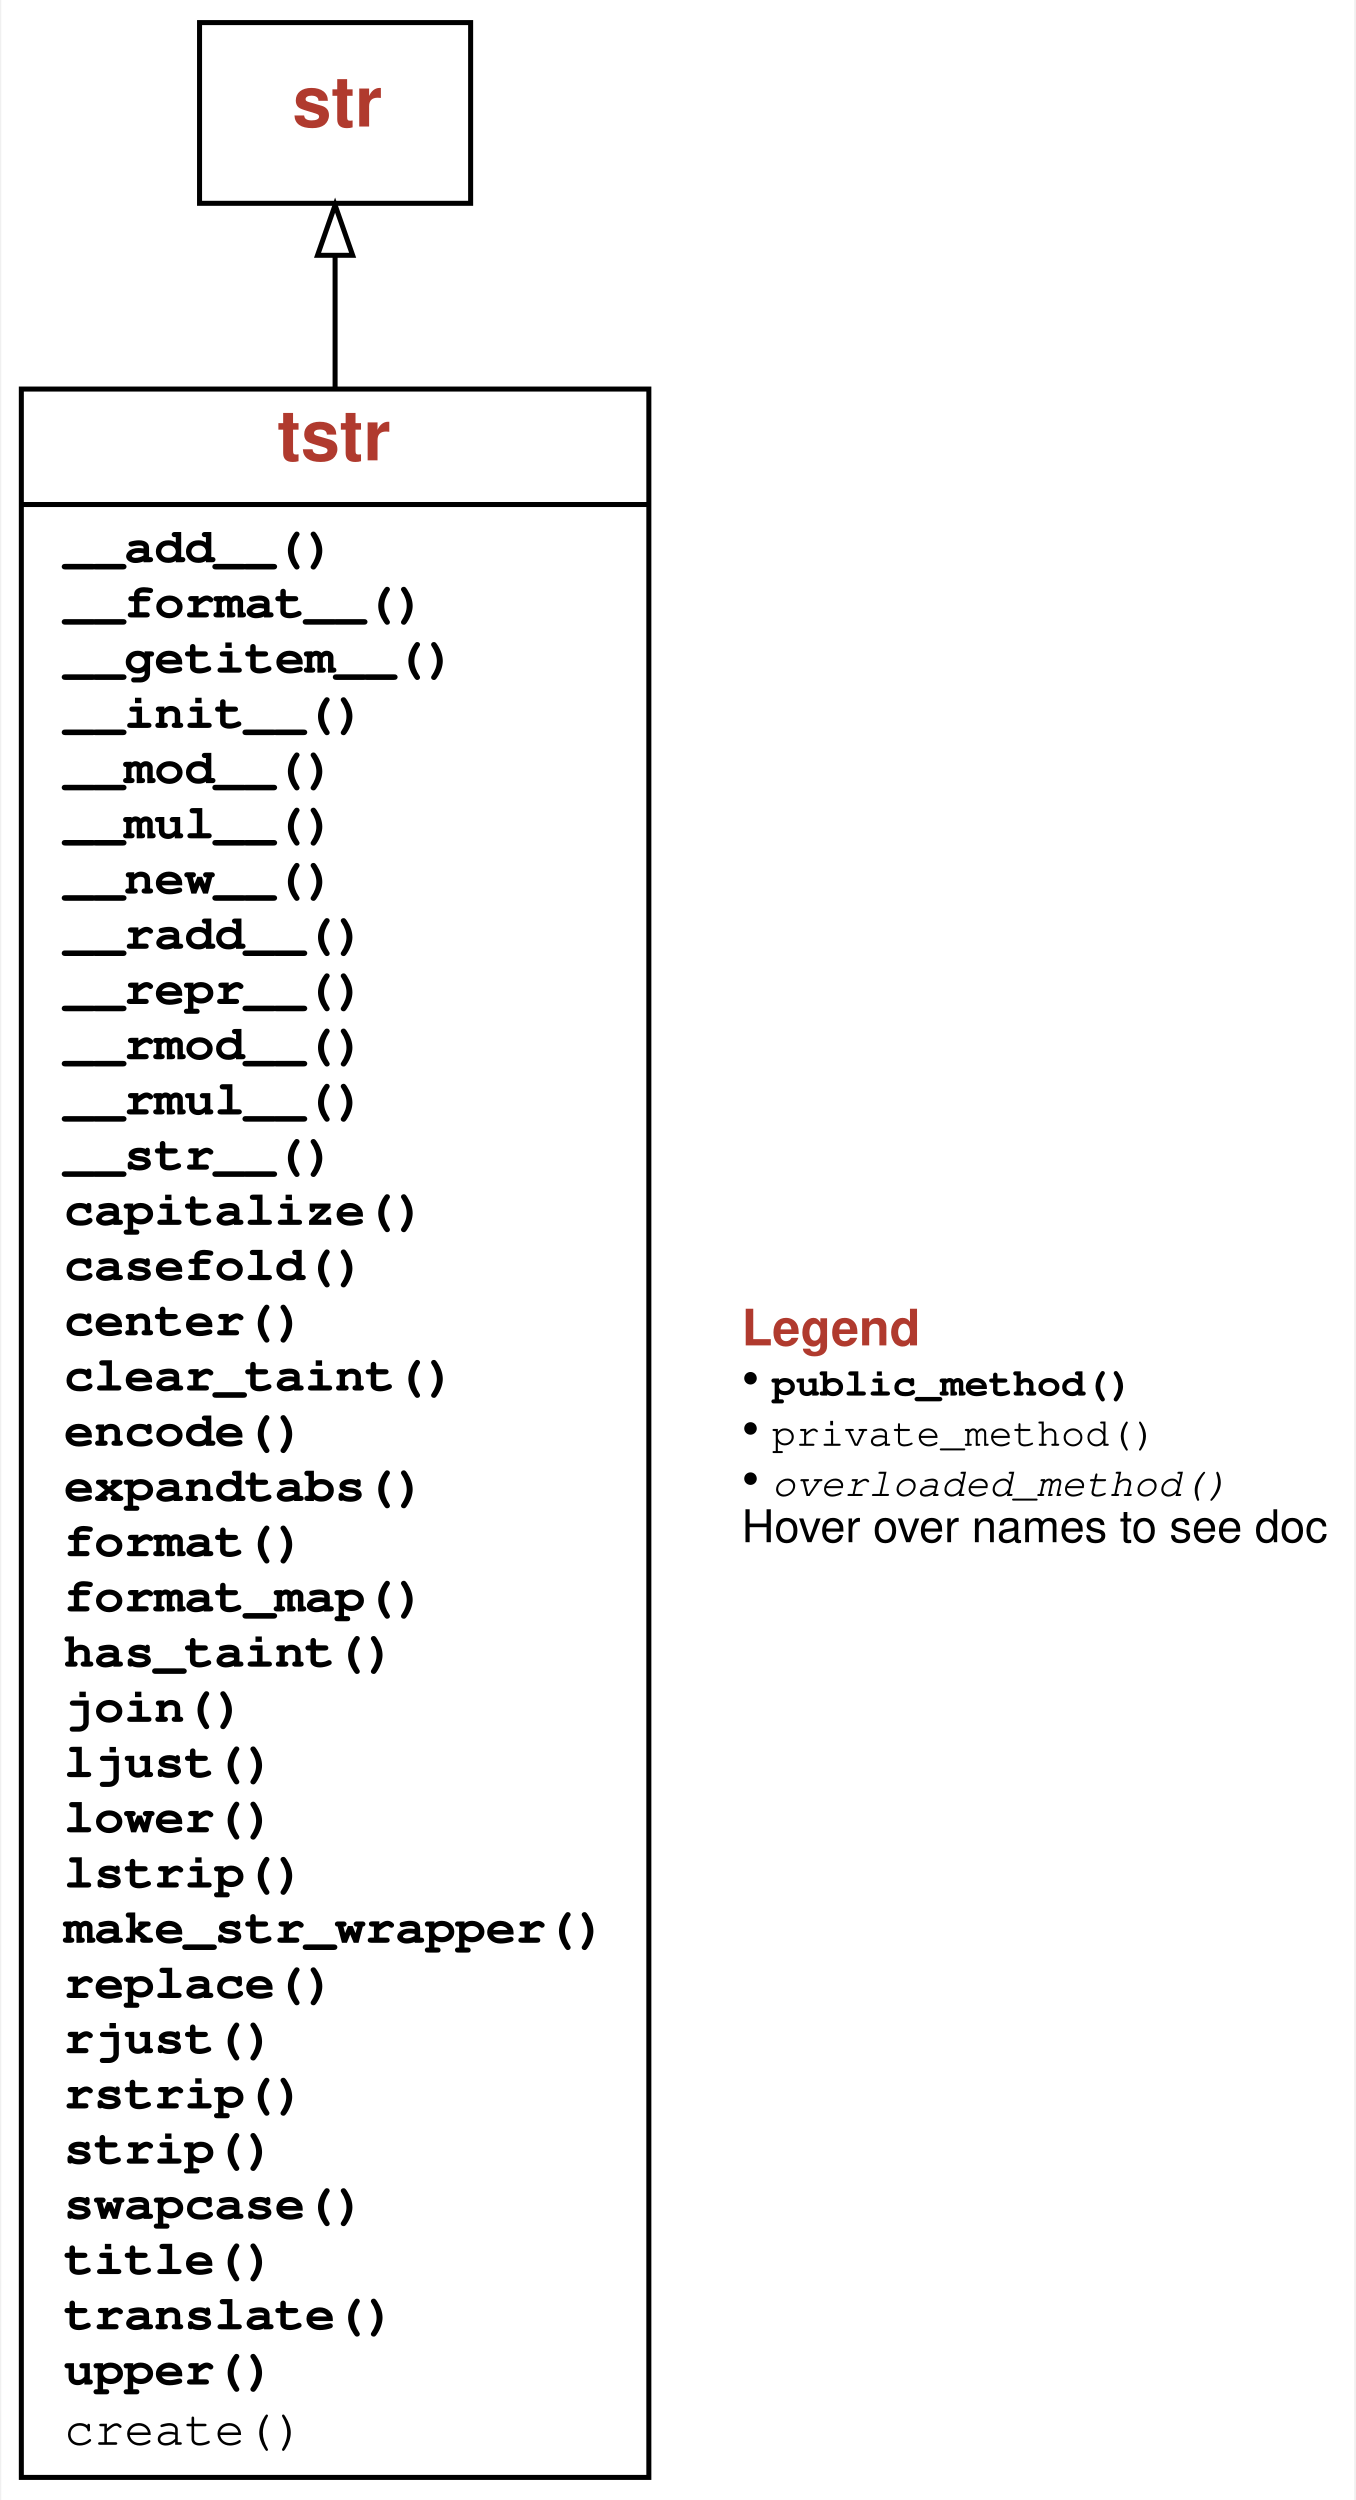
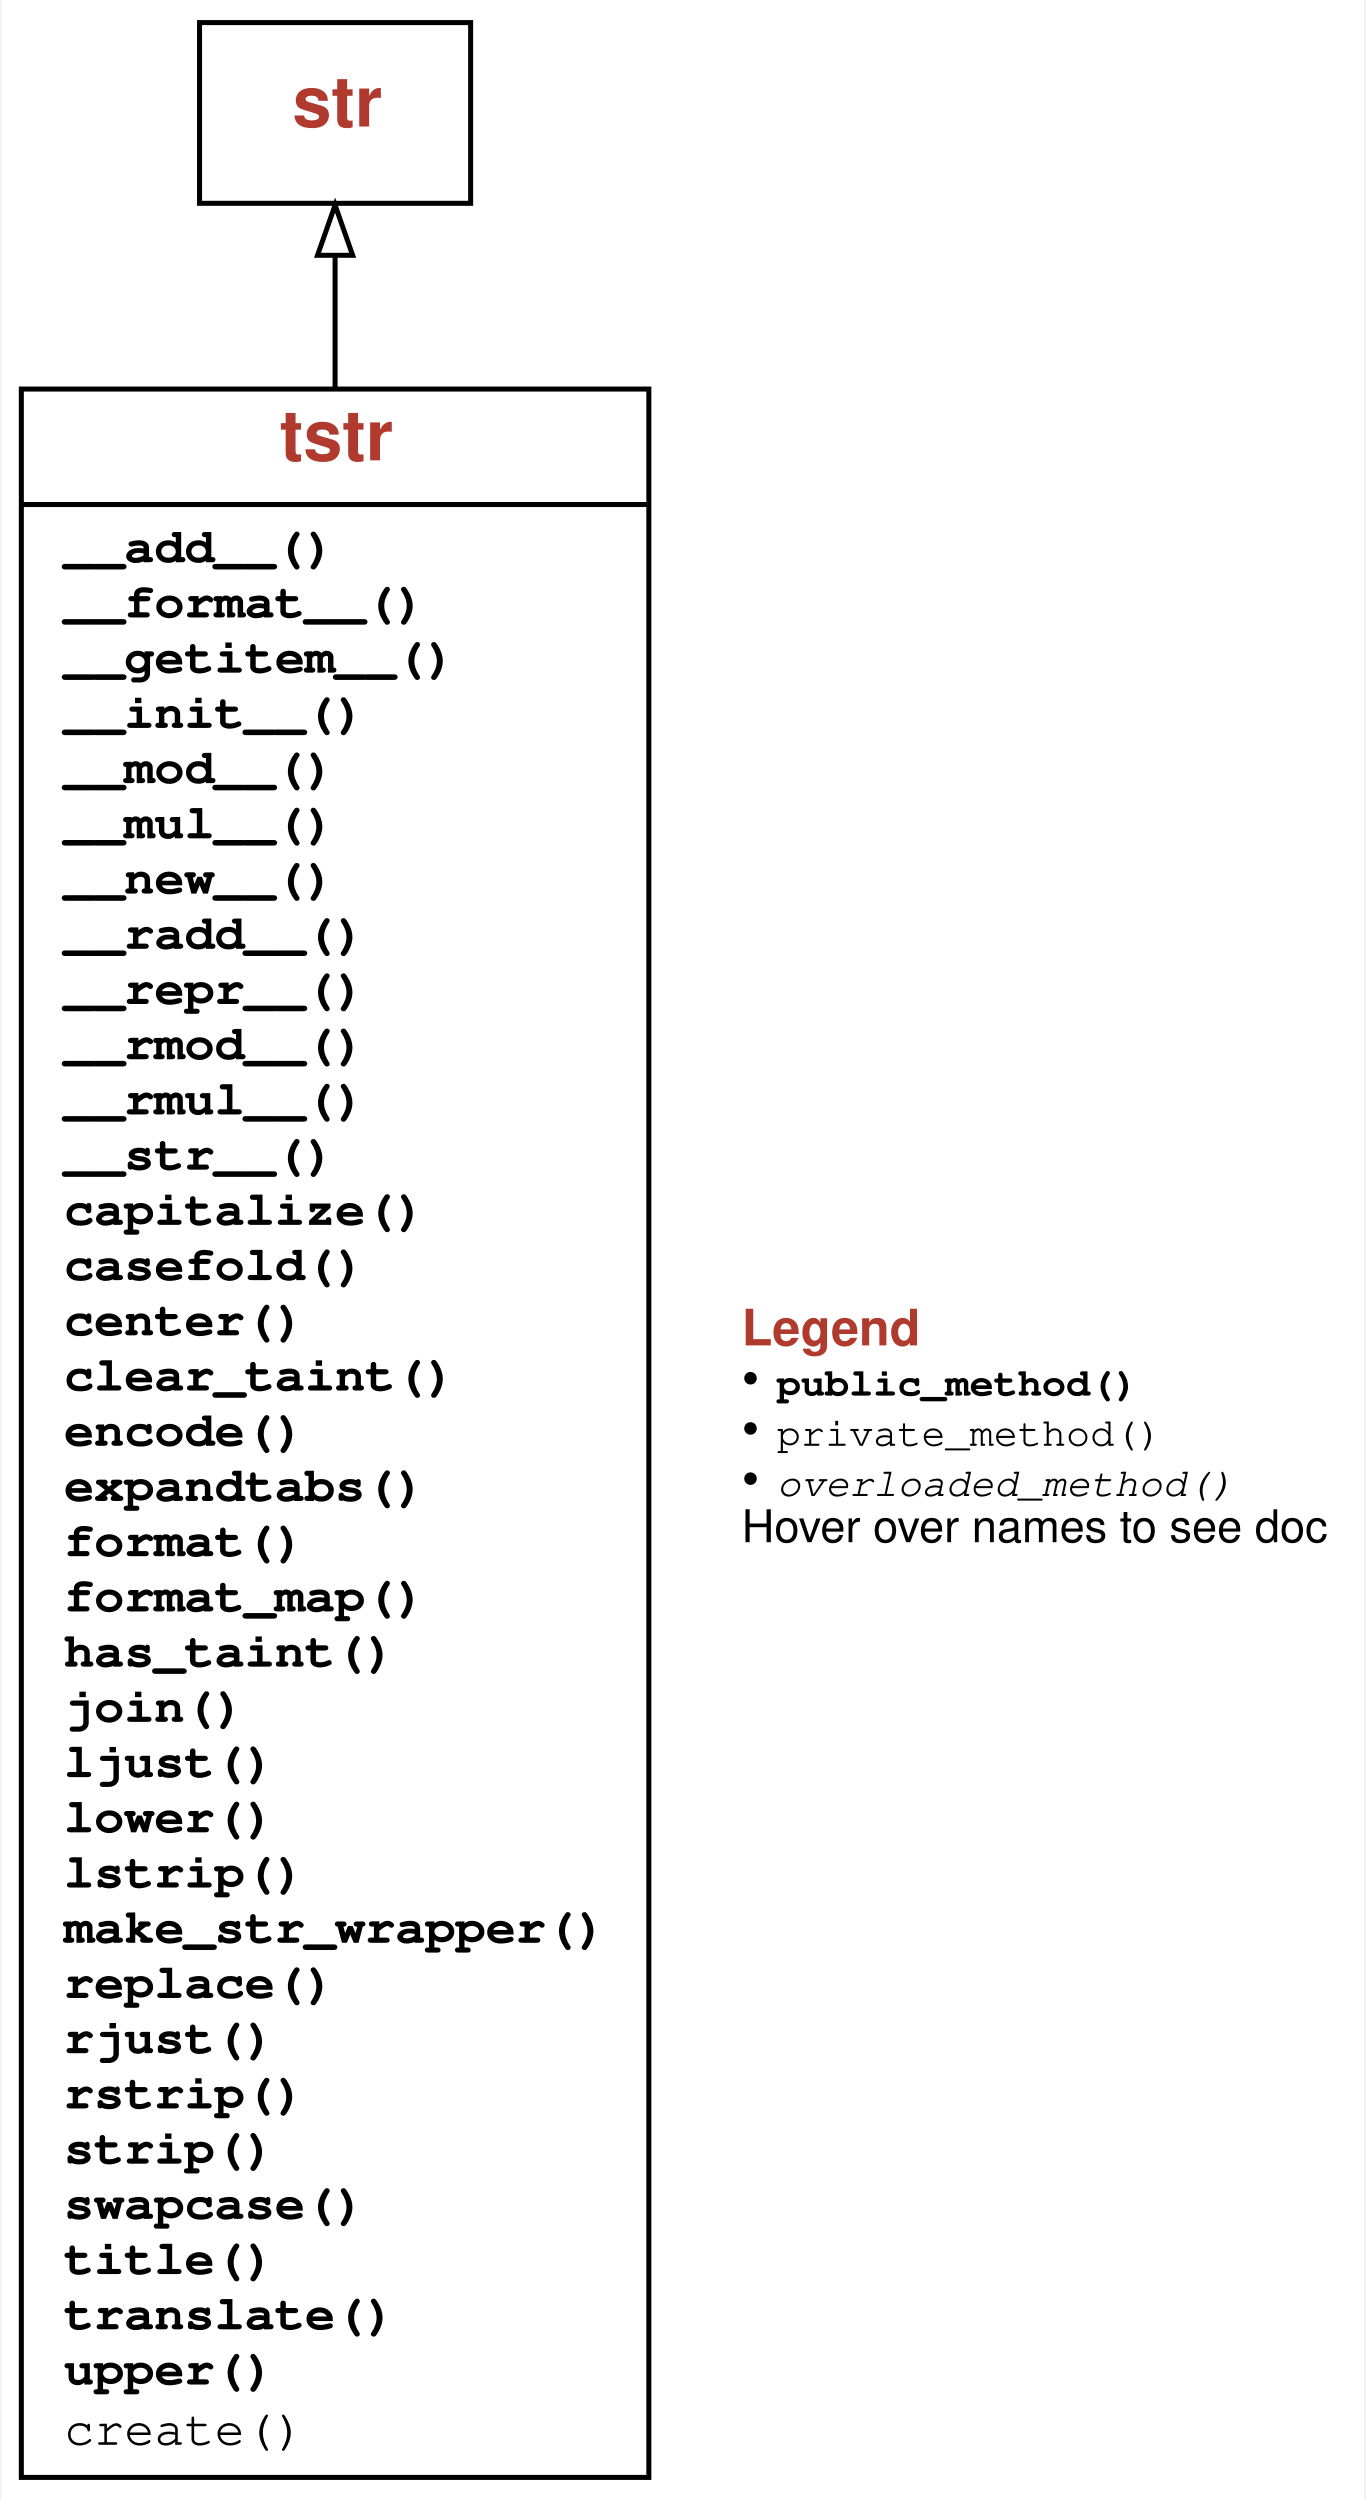
- <svg xmlns="http://www.w3.org/2000/svg" xmlns:xlink="http://www.w3.org/1999/xlink" width="270pt" height="498pt" viewBox="0.00 0.00 269.50 498.00">
+ <svg xmlns="http://www.w3.org/2000/svg" xmlns:xlink="http://www.w3.org/1999/xlink" width="272pt" height="498pt" viewBox="0.00 0.00 271.50 498.00">
  <g id="graph0" class="graph" transform="scale(1 1) rotate(0) translate(4 494)">
    <g id="a_graph0">
      <a xlink:title="tstr class hierarchy">
-         <polygon fill="white" stroke="transparent" points="-4,4 -4,-494 265.5,-494 265.5,4 -4,4" />
+         <polygon fill="white" stroke="transparent" points="-4,4 -4,-494 267.5,-494 267.5,4 -4,4" />
      </a>
    </g>
    <g id="node1" class="node">
      <g id="a_node1">
        <a xlink:href="#" xlink:title="class tstr:&#10;Wrapper for strings, saving taint information">
          <polygon fill="none" stroke="black" points="0,-0.5 0,-416.5 125,-416.5 125,-0.5 0,-0.5" />
-           <text text-anchor="start" x="51" y="-402.3" font-family="Patua One, Helvetica, sans-serif" font-weight="bold" font-size="14.00" fill="#b03a2e">tstr</text>
+           <text text-anchor="start" x="51.5" y="-402.3" font-family="Patua One, Helvetica, sans-serif" font-weight="bold" font-size="14.00" fill="#b03a2e">tstr</text>
          <polyline fill="none" stroke="black" points="0,-393.5 125,-393.5 " />
          <g id="a_node1_0">
            <a xlink:href="#" xlink:title="tstr">
              <g id="a_node1_1">
                <a xlink:href="#" xlink:title="__add__(self, *args, **kwargs):&#10;Return self+value.">
                  <text text-anchor="start" x="8.5" y="-382" font-family="'Fira Mono', 'Source Code Pro', 'Courier', monospace" font-weight="bold" font-size="10.00">__add__()</text>
                </a>
              </g>
              <g id="a_node1_2">
                <a xlink:href="#" xlink:title="__format__(self, *args, **kwargs):&#10;Return a formatted version of the string as described by format_spec.">
                  <text text-anchor="start" x="8.5" y="-371" font-family="'Fira Mono', 'Source Code Pro', 'Courier', monospace" font-weight="bold" font-size="10.00">__format__()</text>
                </a>
              </g>
              <g id="a_node1_3">
                <a xlink:href="#" xlink:title="__getitem__(self, *args, **kwargs):&#10;Return self[key].">
                  <text text-anchor="start" x="8.5" y="-360" font-family="'Fira Mono', 'Source Code Pro', 'Courier', monospace" font-weight="bold" font-size="10.00">__getitem__()</text>
                </a>
              </g>
              <g id="a_node1_4">
                <a xlink:href="#" xlink:title="__init__(self, value: Any, taint: Any = None, **kwargs) -&gt; None:&#10;Constructor.&#10;`value` is the string value the `tstr` object is to be constructed from.&#10;`taint` is an (optional) taint to be propagated to derived strings.">
                  <text text-anchor="start" x="8.5" y="-349" font-family="'Fira Mono', 'Source Code Pro', 'Courier', monospace" font-weight="bold" font-size="10.00">__init__()</text>
                </a>
              </g>
              <g id="a_node1_5">
                <a xlink:href="#" xlink:title="__mod__(self, *args, **kwargs):&#10;Return self%value.">
                  <text text-anchor="start" x="8.5" y="-338" font-family="'Fira Mono', 'Source Code Pro', 'Courier', monospace" font-weight="bold" font-size="10.00">__mod__()</text>
                </a>
              </g>
              <g id="a_node1_6">
                <a xlink:href="#" xlink:title="__mul__(self, *args, **kwargs):&#10;Return self*value.">
                  <text text-anchor="start" x="8.5" y="-327" font-family="'Fira Mono', 'Source Code Pro', 'Courier', monospace" font-weight="bold" font-size="10.00">__mul__()</text>
                </a>
              </g>
              <g id="a_node1_7">
                <a xlink:href="#" xlink:title="__new__(cls, value, *args, **kw):&#10;Create a tstr() instance. Used internally.">
                  <text text-anchor="start" x="8.5" y="-316" font-family="'Fira Mono', 'Source Code Pro', 'Courier', monospace" font-weight="bold" font-size="10.00">__new__()</text>
                </a>
              </g>
              <g id="a_node1_8">
                <a xlink:href="#" xlink:title="__radd__(self, value):&#10;Return value + self, as a `tstr` object">
                  <text text-anchor="start" x="8.5" y="-305" font-family="'Fira Mono', 'Source Code Pro', 'Courier', monospace" font-weight="bold" font-size="10.00">__radd__()</text>
                </a>
              </g>
              <g id="a_node1_9">
                <a xlink:href="#" xlink:title="__repr__(self) -&gt; tstr:&#10;Return a representation.">
                  <text text-anchor="start" x="8.5" y="-294" font-family="'Fira Mono', 'Source Code Pro', 'Courier', monospace" font-weight="bold" font-size="10.00">__repr__()</text>
                </a>
              </g>
              <g id="a_node1_10">
                <a xlink:href="#" xlink:title="__rmod__(self, *args, **kwargs):&#10;Return value%self.">
                  <text text-anchor="start" x="8.5" y="-283" font-family="'Fira Mono', 'Source Code Pro', 'Courier', monospace" font-weight="bold" font-size="10.00">__rmod__()</text>
                </a>
              </g>
              <g id="a_node1_11">
                <a xlink:href="#" xlink:title="__rmul__(self, *args, **kwargs):&#10;Return value*self.">
                  <text text-anchor="start" x="8.5" y="-272" font-family="'Fira Mono', 'Source Code Pro', 'Courier', monospace" font-weight="bold" font-size="10.00">__rmul__()</text>
                </a>
              </g>
              <g id="a_node1_12">
                <a xlink:href="#" xlink:title="__str__(self) -&gt; str:&#10;Convert to string">
                  <text text-anchor="start" x="8.5" y="-261" font-family="'Fira Mono', 'Source Code Pro', 'Courier', monospace" font-weight="bold" font-size="10.00">__str__()</text>
                </a>
              </g>
              <g id="a_node1_13">
                <a xlink:href="#" xlink:title="capitalize(self, *args, **kwargs):&#10;Return a capitalized version of the string.&#10;&#10;More specifically, make the first character have upper case and the rest lower&#10;case.">
                  <text text-anchor="start" x="8.5" y="-250" font-family="'Fira Mono', 'Source Code Pro', 'Courier', monospace" font-weight="bold" font-size="10.00">capitalize()</text>
                </a>
              </g>
              <g id="a_node1_14">
                <a xlink:href="#" xlink:title="casefold(self, *args, **kwargs):&#10;Return a version of the string suitable for caseless comparisons.">
                  <text text-anchor="start" x="8.5" y="-239" font-family="'Fira Mono', 'Source Code Pro', 'Courier', monospace" font-weight="bold" font-size="10.00">casefold()</text>
                </a>
              </g>
              <g id="a_node1_15">
                <a xlink:href="#" xlink:title="center(self, *args, **kwargs):&#10;Return a centered string of length width.&#10;&#10;Padding is done using the specified fill character (default is a space).">
                  <text text-anchor="start" x="8.5" y="-228" font-family="'Fira Mono', 'Source Code Pro', 'Courier', monospace" font-weight="bold" font-size="10.00">center()</text>
                </a>
              </g>
              <g id="a_node1_16">
                <a xlink:href="#" xlink:title="clear_taint(self):&#10;Remove taint">
                  <text text-anchor="start" x="8.5" y="-217" font-family="'Fira Mono', 'Source Code Pro', 'Courier', monospace" font-weight="bold" font-size="10.00">clear_taint()</text>
                </a>
              </g>
              <g id="a_node1_17">
                <a xlink:href="#" xlink:title="encode(self, *args, **kwargs):&#10;Encode the string using the codec registered for encoding.&#10;&#10;encoding&#10;The encoding in which to encode the string.&#10;errors&#10;The error handling scheme to use for encoding errors.&#10;The default is 'strict' meaning that encoding errors raise a&#10;UnicodeEncodeError.  Other possible values are 'ignore', 'replace' and&#10;'xmlcharrefreplace' as well as any other name registered with&#10;codecs.register_error that can handle UnicodeEncodeErrors.">
                  <text text-anchor="start" x="8.5" y="-206" font-family="'Fira Mono', 'Source Code Pro', 'Courier', monospace" font-weight="bold" font-size="10.00">encode()</text>
                </a>
              </g>
              <g id="a_node1_18">
                <a xlink:href="#" xlink:title="expandtabs(self, *args, **kwargs):&#10;Return a copy where all tab characters are expanded using spaces.&#10;&#10;If tabsize is not given, a tab size of 8 characters is assumed.">
                  <text text-anchor="start" x="8.5" y="-195" font-family="'Fira Mono', 'Source Code Pro', 'Courier', monospace" font-weight="bold" font-size="10.00">expandtabs()</text>
                </a>
              </g>
              <g id="a_node1_19">
                <a xlink:href="#" xlink:title="format(self, *args, **kwargs):&#10;S.format(*args, **kwargs) -&gt; str&#10;&#10;Return a formatted version of S, using substitutions from args and kwargs.&#10;The substitutions are identified by braces ('{' and '}').">
                  <text text-anchor="start" x="8.5" y="-184" font-family="'Fira Mono', 'Source Code Pro', 'Courier', monospace" font-weight="bold" font-size="10.00">format()</text>
                </a>
              </g>
              <g id="a_node1_20">
                <a xlink:href="#" xlink:title="format_map(self, *args, **kwargs):&#10;S.format_map(mapping) -&gt; str&#10;&#10;Return a formatted version of S, using substitutions from mapping.&#10;The substitutions are identified by braces ('{' and '}').">
                  <text text-anchor="start" x="8.5" y="-173" font-family="'Fira Mono', 'Source Code Pro', 'Courier', monospace" font-weight="bold" font-size="10.00">format_map()</text>
                </a>
              </g>
              <g id="a_node1_21">
                <a xlink:href="#" xlink:title="has_taint(self):&#10;Check if taint is present">
                  <text text-anchor="start" x="8.5" y="-162" font-family="'Fira Mono', 'Source Code Pro', 'Courier', monospace" font-weight="bold" font-size="10.00">has_taint()</text>
                </a>
              </g>
              <g id="a_node1_22">
                <a xlink:href="#" xlink:title="join(self, *args, **kwargs):&#10;Concatenate any number of strings.&#10;&#10;The string whose method is called is inserted in between each given string.&#10;The result is returned as a new string.&#10;&#10;Example: '.'.join(['ab', 'pq', 'rs']) -&gt; 'ab.pq.rs'">
                  <text text-anchor="start" x="8.5" y="-151" font-family="'Fira Mono', 'Source Code Pro', 'Courier', monospace" font-weight="bold" font-size="10.00">join()</text>
                </a>
              </g>
              <g id="a_node1_23">
                <a xlink:href="#" xlink:title="ljust(self, *args, **kwargs):&#10;Return a left-justified string of length width.&#10;&#10;Padding is done using the specified fill character (default is a space).">
                  <text text-anchor="start" x="8.5" y="-140" font-family="'Fira Mono', 'Source Code Pro', 'Courier', monospace" font-weight="bold" font-size="10.00">ljust()</text>
                </a>
              </g>
              <g id="a_node1_24">
                <a xlink:href="#" xlink:title="lower(self, *args, **kwargs):&#10;Return a copy of the string converted to lowercase.">
                  <text text-anchor="start" x="8.5" y="-129" font-family="'Fira Mono', 'Source Code Pro', 'Courier', monospace" font-weight="bold" font-size="10.00">lower()</text>
                </a>
              </g>
              <g id="a_node1_25">
                <a xlink:href="#" xlink:title="lstrip(self, *args, **kwargs):&#10;Return a copy of the string with leading whitespace removed.&#10;&#10;If chars is given and not None, remove characters in chars instead.">
                  <text text-anchor="start" x="8.5" y="-118" font-family="'Fira Mono', 'Source Code Pro', 'Courier', monospace" font-weight="bold" font-size="10.00">lstrip()</text>
                </a>
              </g>
              <g id="a_node1_26">
                <a xlink:href="#" xlink:title="make_str_wrapper(fun):&#10;Make `fun` (a `str` method) a method in `tstr`">
                  <text text-anchor="start" x="8.5" y="-107" font-family="'Fira Mono', 'Source Code Pro', 'Courier', monospace" font-weight="bold" font-size="10.00">make_str_wrapper()</text>
                </a>
              </g>
              <g id="a_node1_27">
                <a xlink:href="#" xlink:title="replace(self, *args, **kwargs):&#10;Return a copy with all occurrences of substring old replaced by new.&#10;&#10;count&#10;Maximum number of occurrences to replace.&#10;-1 (the default value) means replace all occurrences.&#10;&#10;If the optional argument count is given, only the first count occurrences are&#10;replaced.">
                  <text text-anchor="start" x="8.5" y="-96" font-family="'Fira Mono', 'Source Code Pro', 'Courier', monospace" font-weight="bold" font-size="10.00">replace()</text>
                </a>
              </g>
              <g id="a_node1_28">
                <a xlink:href="#" xlink:title="rjust(self, *args, **kwargs):&#10;Return a right-justified string of length width.&#10;&#10;Padding is done using the specified fill character (default is a space).">
                  <text text-anchor="start" x="8.5" y="-85" font-family="'Fira Mono', 'Source Code Pro', 'Courier', monospace" font-weight="bold" font-size="10.00">rjust()</text>
                </a>
              </g>
              <g id="a_node1_29">
                <a xlink:href="#" xlink:title="rstrip(self, *args, **kwargs):&#10;Return a copy of the string with trailing whitespace removed.&#10;&#10;If chars is given and not None, remove characters in chars instead.">
                  <text text-anchor="start" x="8.5" y="-74" font-family="'Fira Mono', 'Source Code Pro', 'Courier', monospace" font-weight="bold" font-size="10.00">rstrip()</text>
                </a>
              </g>
              <g id="a_node1_30">
                <a xlink:href="#" xlink:title="strip(self, *args, **kwargs):&#10;Return a copy of the string with leading and trailing whitespace removed.&#10;&#10;If chars is given and not None, remove characters in chars instead.">
                  <text text-anchor="start" x="8.5" y="-63" font-family="'Fira Mono', 'Source Code Pro', 'Courier', monospace" font-weight="bold" font-size="10.00">strip()</text>
                </a>
              </g>
              <g id="a_node1_31">
                <a xlink:href="#" xlink:title="swapcase(self, *args, **kwargs):&#10;Convert uppercase characters to lowercase and lowercase characters to uppercase.">
                  <text text-anchor="start" x="8.5" y="-52" font-family="'Fira Mono', 'Source Code Pro', 'Courier', monospace" font-weight="bold" font-size="10.00">swapcase()</text>
                </a>
              </g>
              <g id="a_node1_32">
                <a xlink:href="#" xlink:title="title(self, *args, **kwargs):&#10;Return a version of the string where each word is titlecased.&#10;&#10;More specifically, words start with uppercased characters and all remaining&#10;cased characters have lower case.">
                  <text text-anchor="start" x="8.5" y="-41" font-family="'Fira Mono', 'Source Code Pro', 'Courier', monospace" font-weight="bold" font-size="10.00">title()</text>
                </a>
              </g>
              <g id="a_node1_33">
                <a xlink:href="#" xlink:title="translate(self, *args, **kwargs):&#10;Replace each character in the string using the given translation table.&#10;&#10;table&#10;Translation table, which must be a mapping of Unicode ordinals to&#10;Unicode ordinals, strings, or None.&#10;&#10;The table must implement lookup/indexing via __getitem__, for instance a&#10;dictionary or list.  If this operation raises LookupError, the character is&#10;left untouched.  Characters mapped to None are deleted.">
                  <text text-anchor="start" x="8.5" y="-30" font-family="'Fira Mono', 'Source Code Pro', 'Courier', monospace" font-weight="bold" font-size="10.00">translate()</text>
                </a>
              </g>
              <g id="a_node1_34">
                <a xlink:href="#" xlink:title="upper(self, *args, **kwargs):&#10;Return a copy of the string converted to uppercase.">
                  <text text-anchor="start" x="8.5" y="-19" font-family="'Fira Mono', 'Source Code Pro', 'Courier', monospace" font-weight="bold" font-size="10.00">upper()</text>
                </a>
              </g>
              <g id="a_node1_35">
                <a xlink:href="#" xlink:title="create(self, s)">
                  <text text-anchor="start" x="8.5" y="-7" font-family="'Fira Mono', 'Source Code Pro', 'Courier', monospace" font-size="10.00">create()</text>
                </a>
              </g>
            </a>
          </g>
        </a>
      </g>
    </g>
    <g id="node2" class="node">
      <g id="a_node2">
        <a xlink:href="builtins.ipynb" xlink:title="class str:&#10;str(object='') -&gt; str&#10;str(bytes_or_buffer[, encoding[, errors]]) -&gt; str&#10;&#10;Create a new string object from the given object. If encoding or&#10;errors is specified, then the object must expose a data buffer&#10;that will be decoded using the given encoding and error handler.&#10;Otherwise, returns the result of object.__str__() (if defined)&#10;or repr(object).&#10;encoding defaults to sys.getdefaultencoding().&#10;errors defaults to 'strict'.">
          <polygon fill="none" stroke="black" points="35.5,-453.5 35.5,-489.5 89.5,-489.5 89.5,-453.5 35.5,-453.5" />
          <text text-anchor="start" x="54" y="-468.8" font-family="Patua One, Helvetica, sans-serif" font-weight="bold" font-size="14.00" fill="#b03a2e">str</text>
        </a>
      </g>
    </g>
    <g id="edge1" class="edge">
      <path fill="none" stroke="black" d="M62.5,-416.74C62.5,-426.5 62.5,-435.37 62.5,-442.96" />
      <polygon fill="none" stroke="black" points="59,-443.14 62.5,-453.14 66,-443.14 59,-443.14" />
    </g>
    <g id="node3" class="node">
      <text text-anchor="start" x="143.5" y="-226" font-family="Patua One, Helvetica, sans-serif" font-weight="bold" font-size="10.00" fill="#b03a2e">Legend</text>
      <text text-anchor="start" x="143.5" y="-216" font-family="Patua One, Helvetica, sans-serif" font-size="10.00">• </text>
-       <text text-anchor="start" x="149.5" y="-216" font-family="'Fira Mono', 'Source Code Pro', 'Courier', monospace" font-weight="bold" font-size="8.00">public_method()</text>
+       <text text-anchor="start" x="150.5" y="-216" font-family="'Fira Mono', 'Source Code Pro', 'Courier', monospace" font-weight="bold" font-size="8.00">public_method()</text>
      <text text-anchor="start" x="143.5" y="-206" font-family="Patua One, Helvetica, sans-serif" font-size="10.00">• </text>
-       <text text-anchor="start" x="149.5" y="-206" font-family="'Fira Mono', 'Source Code Pro', 'Courier', monospace" font-size="8.00">private_method()</text>
+       <text text-anchor="start" x="150.5" y="-206" font-family="'Fira Mono', 'Source Code Pro', 'Courier', monospace" font-size="8.00">private_method()</text>
      <text text-anchor="start" x="143.5" y="-196" font-family="Patua One, Helvetica, sans-serif" font-size="10.00">• </text>
-       <text text-anchor="start" x="149.5" y="-196" font-family="'Fira Mono', 'Source Code Pro', 'Courier', monospace" font-style="italic" font-size="8.00">overloaded_method()</text>
+       <text text-anchor="start" x="150.5" y="-196" font-family="'Fira Mono', 'Source Code Pro', 'Courier', monospace" font-style="italic" font-size="8.00">overloaded_method()</text>
      <text text-anchor="start" x="143.5" y="-186.8" font-family="Helvetica,sans-Serif" font-size="9.00">Hover over names to see doc</text>
    </g>
  </g>
</svg>
